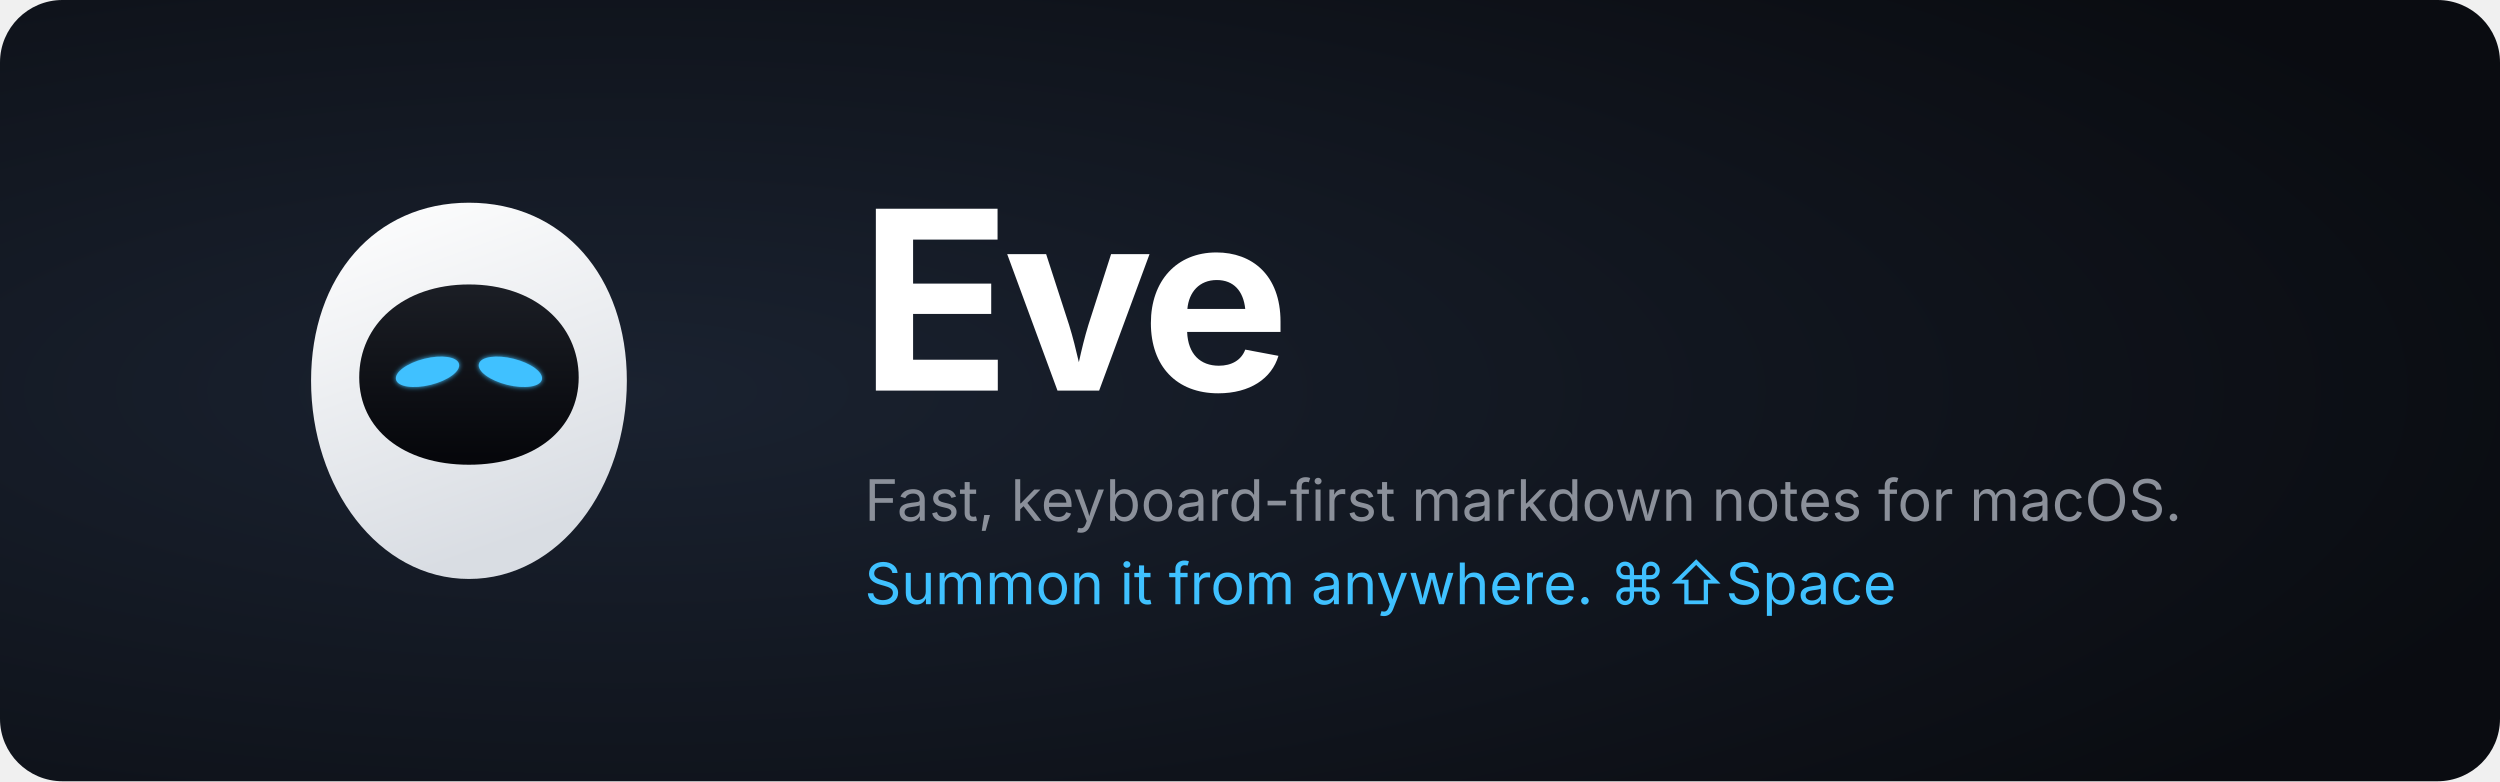
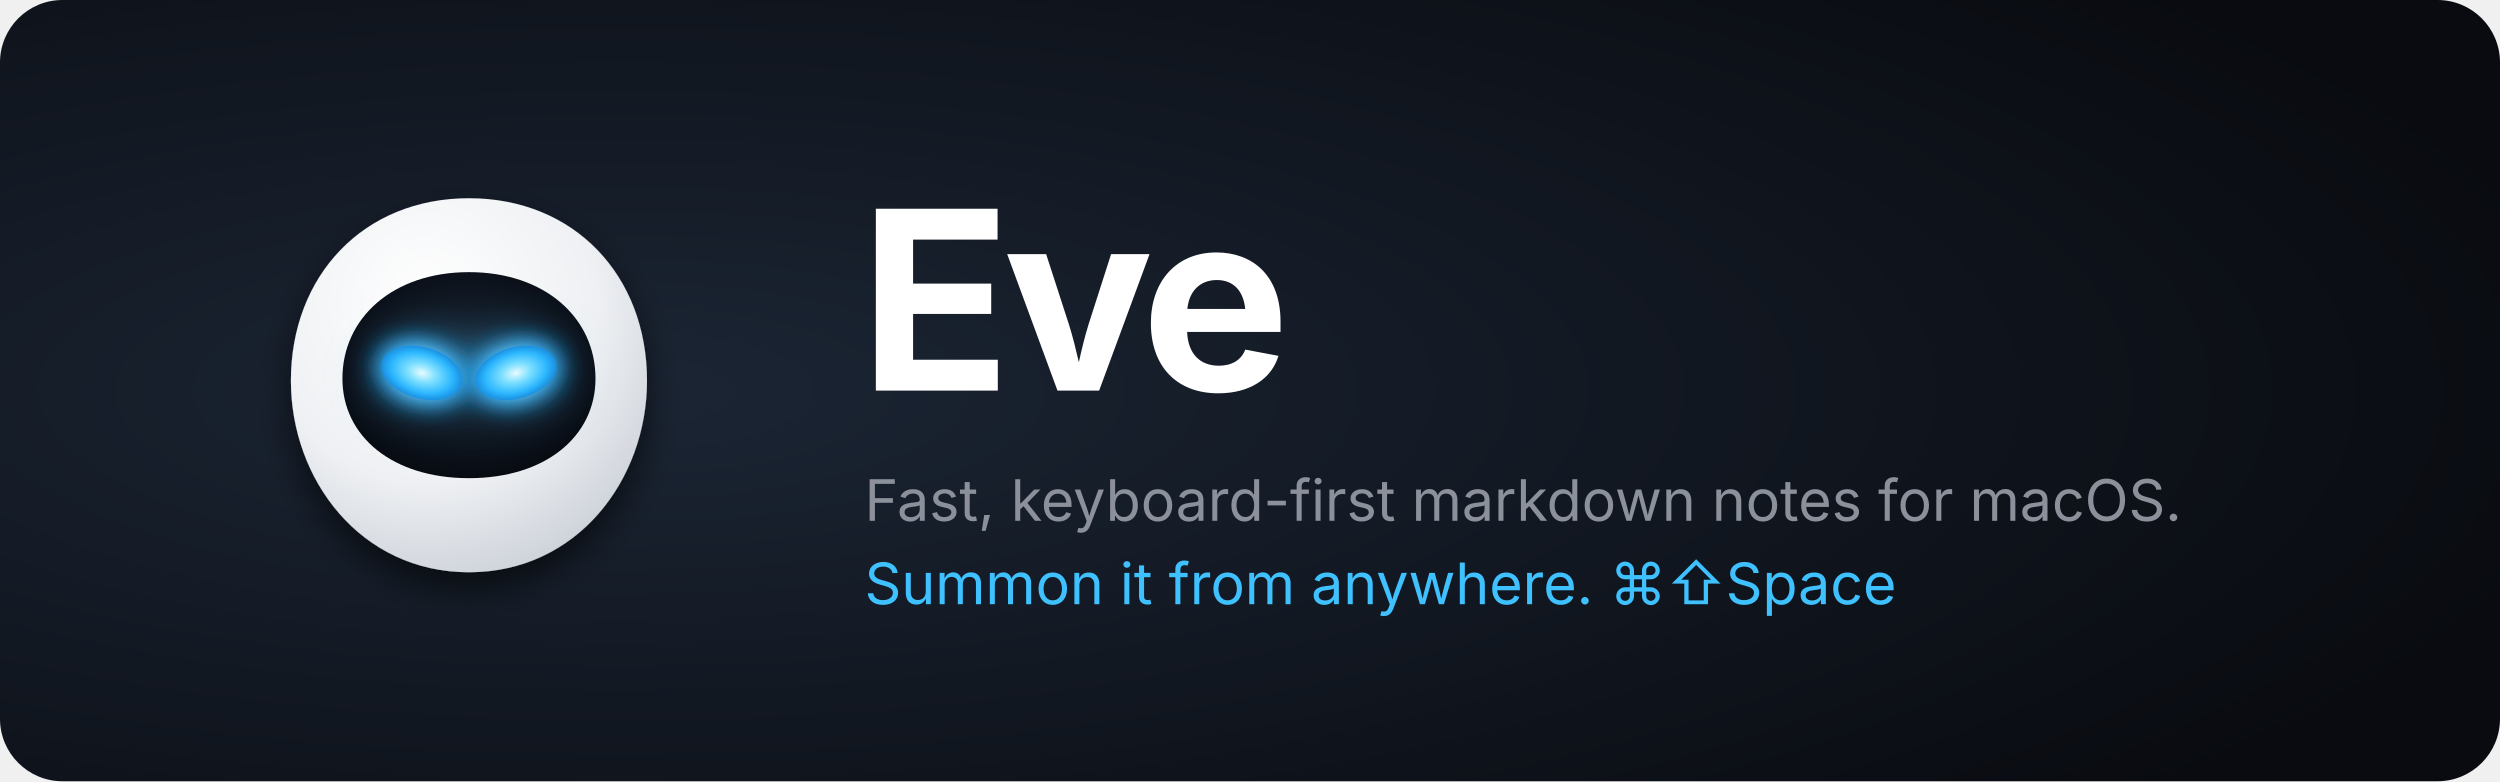
<svg xmlns="http://www.w3.org/2000/svg" viewBox="0 0 960 300" width="960" height="300">
  <defs>
-     <radialGradient id="bg" cx="25%" cy="50%" r="80%">
-       <stop offset="0" stop-color="#1a2230" />
-       <stop offset="1" stop-color="#0a0c11" />
+     <radialGradient id="bgb" cx="50%" cy="35%" r="75%">
+       <stop offset="0" stop-color="#1b2534" />
+       <stop offset="1" stop-color="#090b10" />
    </radialGradient>
-     <linearGradient id="body" x1="0" y1="0" x2="0.3" y2="1">
-       <stop offset="0" stop-color="#fff" />
-       <stop offset="1" stop-color="#d9dde3" />
-     </linearGradient>
-     <linearGradient id="visor" x1="0" y1="0" x2="0" y2="1">
-       <stop offset="0" stop-color="#1b1e25" />
-       <stop offset="1" stop-color="#05060a" />
-     </linearGradient>
-     <filter id="glow" x="-50%" y="-50%" width="200%" height="200%">
-       <feGaussianBlur stdDeviation="5" result="b" />
+     <radialGradient id="body" cx="38%" cy="28%" r="80%">
+       <stop offset="0" stop-color="#ffffff" />
+       <stop offset="0.6" stop-color="#eef0f3" />
+       <stop offset="1" stop-color="#c9ced6" />
+     </radialGradient>
+     <radialGradient id="visor" cx="50%" cy="45%" r="65%">
+       <stop offset="0" stop-color="#1c2a3a" />
+       <stop offset="0.7" stop-color="#0b1019" />
+       <stop offset="1" stop-color="#04060a" />
+     </radialGradient>
+     <radialGradient id="eye" cx="50%" cy="50%" r="50%">
+       <stop offset="0" stop-color="#e8fbff" />
+       <stop offset="0.35" stop-color="#7fe0ff" />
+       <stop offset="0.75" stop-color="#2eb8ff" />
+       <stop offset="1" stop-color="#1a8fe0" />
+     </radialGradient>
+     <filter id="glow" x="-80%" y="-80%" width="260%" height="260%">
+       <feGaussianBlur stdDeviation="22" result="b" />
      <feMerge>
+         <feMergeNode in="b" />
        <feMergeNode in="b" />
        <feMergeNode in="SourceGraphic" />
      </feMerge>
    </filter>
+     <filter id="soft" x="-80%" y="-80%" width="260%" height="260%">
+       <feGaussianBlur stdDeviation="40" />
+     </filter>
+     <filter id="shadow" x="-20%" y="-20%" width="140%" height="150%">
+       <feDropShadow dx="0" dy="28" stdDeviation="30" flood-color="#000" flood-opacity=".6" />
+     </filter>
  </defs>
-   <rect width="960" height="300" rx="24" fill="url(#bg)" />
+   <radialGradient id="bgw" cx="25%" cy="50%" r="80%">
+     <stop offset="0" stop-color="#1b2534" />
+     <stop offset="1" stop-color="#090b10" />
+   </radialGradient>
+   <rect width="960" height="300" rx="24" fill="url(#bgw)" />
  <g transform="translate(70 40) scale(0.215)">
-     <path fill="url(#body)" d="M512 176c168 0 282 132 282 318 0 190-120 354-282 354S230 684 230 494c0-186 114-318 282-318z" />
-     <path fill="url(#visor)" d="M512 322c118 0 196 72 196 166 0 92-78 156-196 156s-196-64-196-156c0-94 78-166 196-166z" />
-     <g fill="#3fc1ff" filter="url(#glow)">
-       <ellipse cx="438" cy="478" rx="58" ry="24" transform="rotate(-14 438 478)" />
-       <ellipse cx="586" cy="478" rx="58" ry="24" transform="rotate(14 586 478)" />
+     <path filter="url(#shadow)" fill="url(#body)" d="M512 168c188 0 318 138 318 326 0 176-124 342-318 342S194 670 194 494c0-188 130-326 318-326z" />
+     <path fill="url(#visor)" d="M512 300c136 0 226 82 226 190 0 104-90 178-226 178S286 594 286 490c0-108 90-190 226-190z" />
+     <g fill="#3fc1ff" opacity=".55" filter="url(#soft)">
+       <ellipse cx="428" cy="478" rx="84" ry="56" />
+       <ellipse cx="596" cy="478" rx="84" ry="56" />
+     </g>
+     <g fill="url(#eye)" filter="url(#glow)">
+       <ellipse cx="428" cy="480" rx="74" ry="46" transform="rotate(16 428 480)" />
+       <ellipse cx="596" cy="480" rx="74" ry="46" transform="rotate(-16 596 480)" />
    </g>
  </g>
  <text x="330" y="150" font-family="-apple-system, Inter, Helvetica, Arial, sans-serif" font-size="96" font-weight="700" fill="#ffffff" letter-spacing="-3">Eve</text>
  <text x="332" y="200" font-family="-apple-system, Inter, Helvetica, Arial, sans-serif" font-size="22" fill="#8b909a">Fast, keyboard-first markdown notes for macOS.</text>
  <text x="332" y="232" font-family="-apple-system, Inter, Helvetica, Arial, sans-serif" font-size="22" fill="#3fc1ff">Summon it from anywhere. ⌘⇧Space</text>
</svg>
